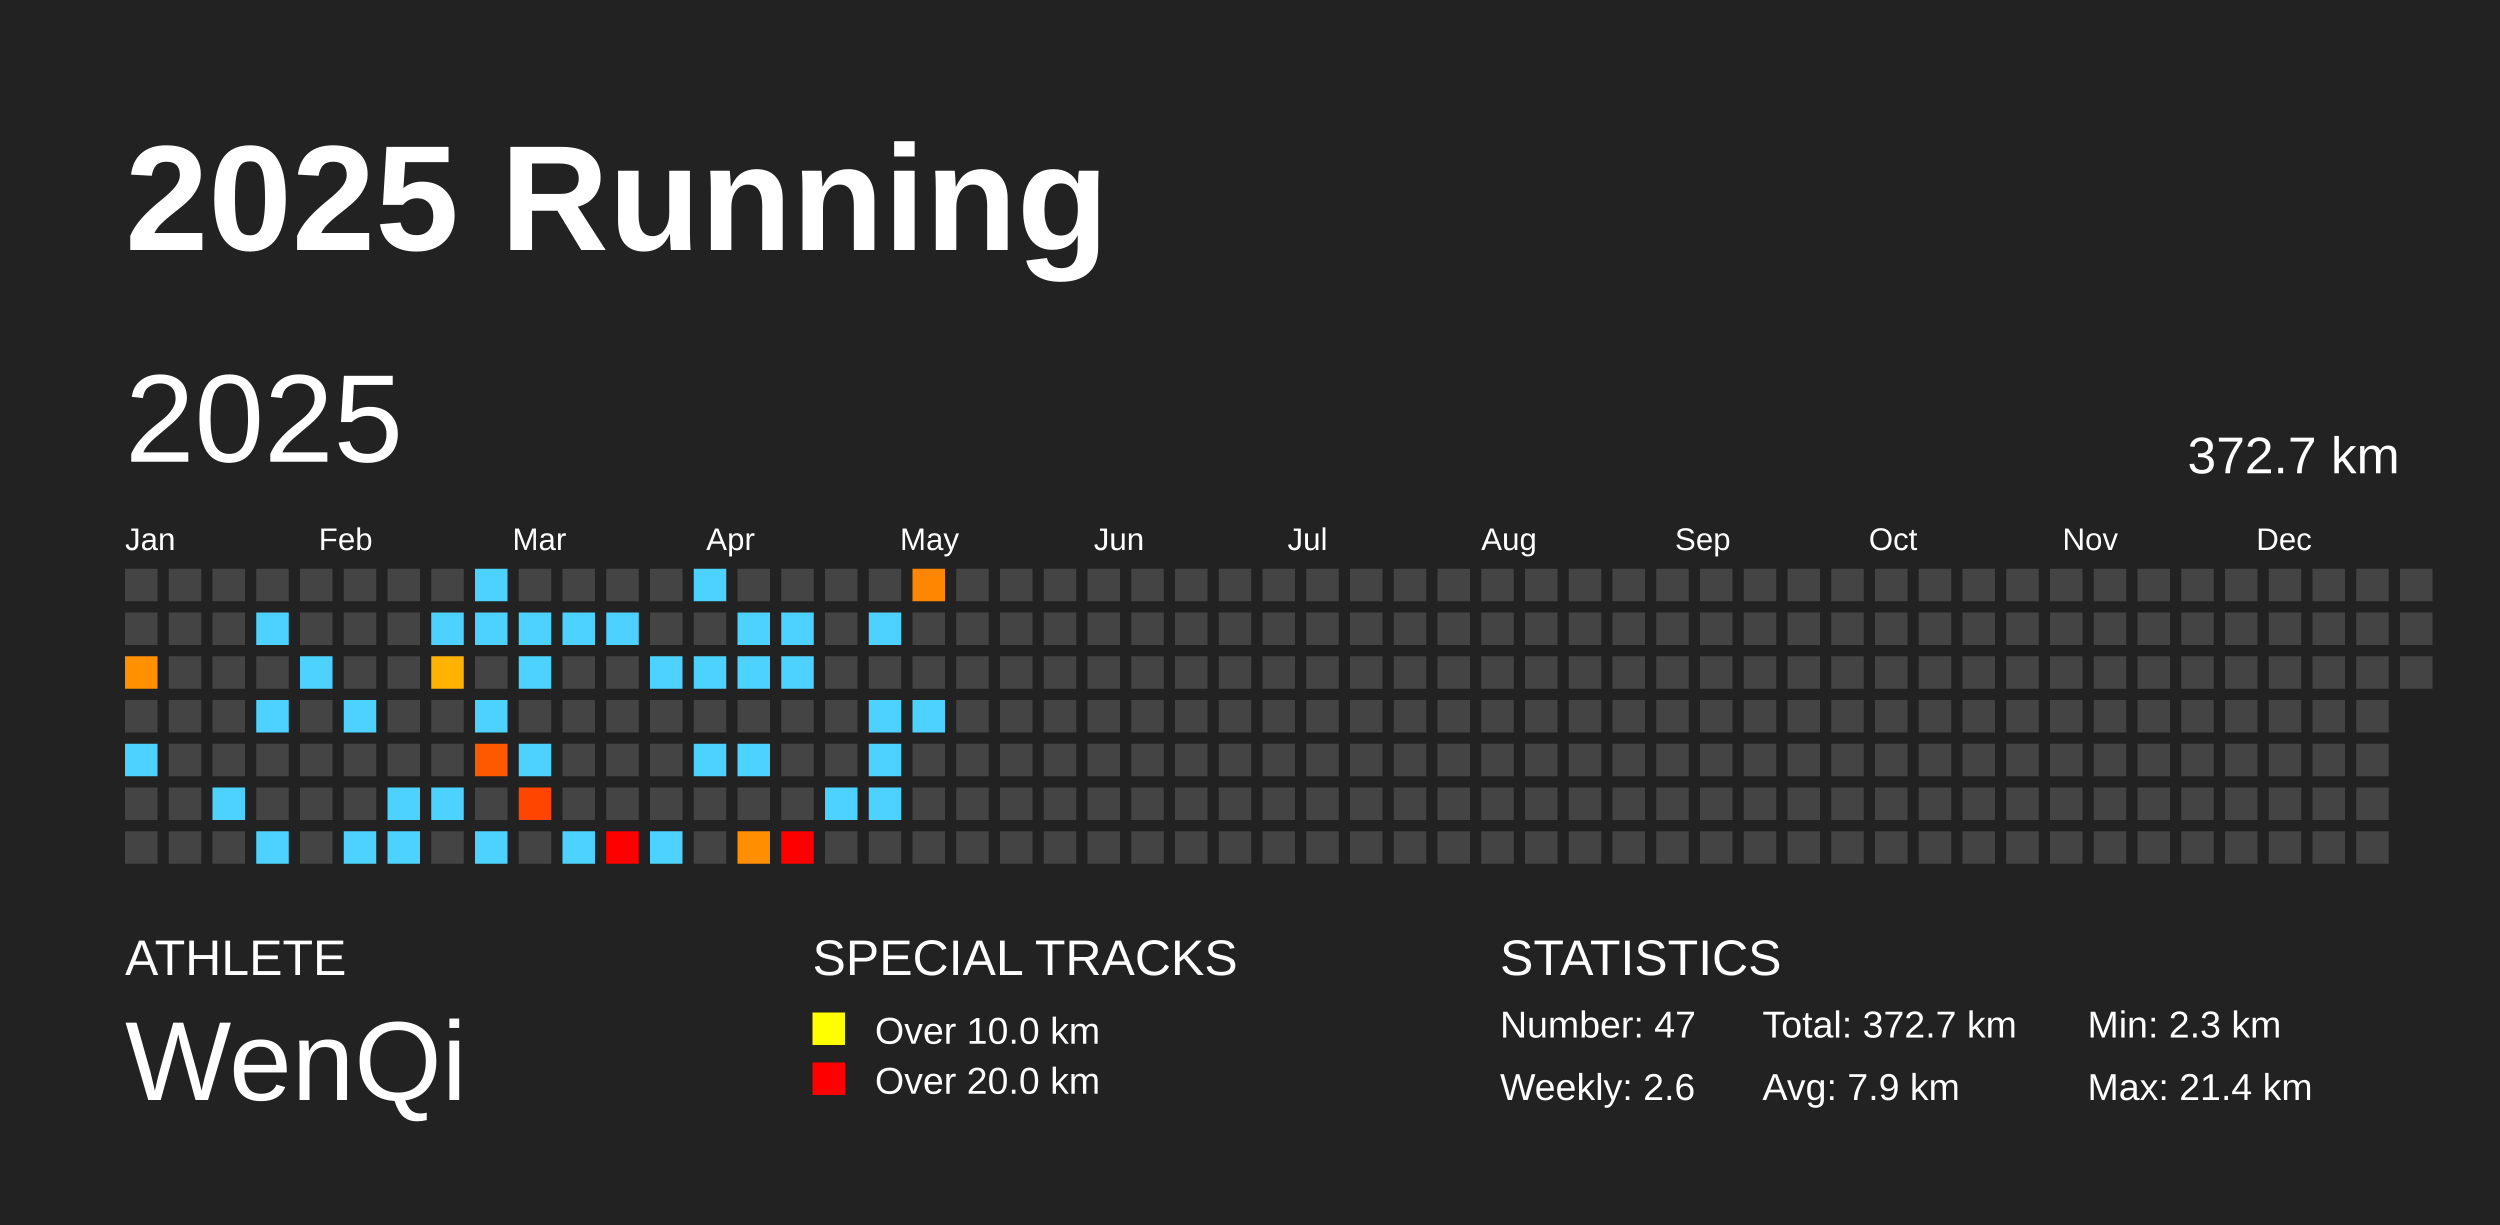
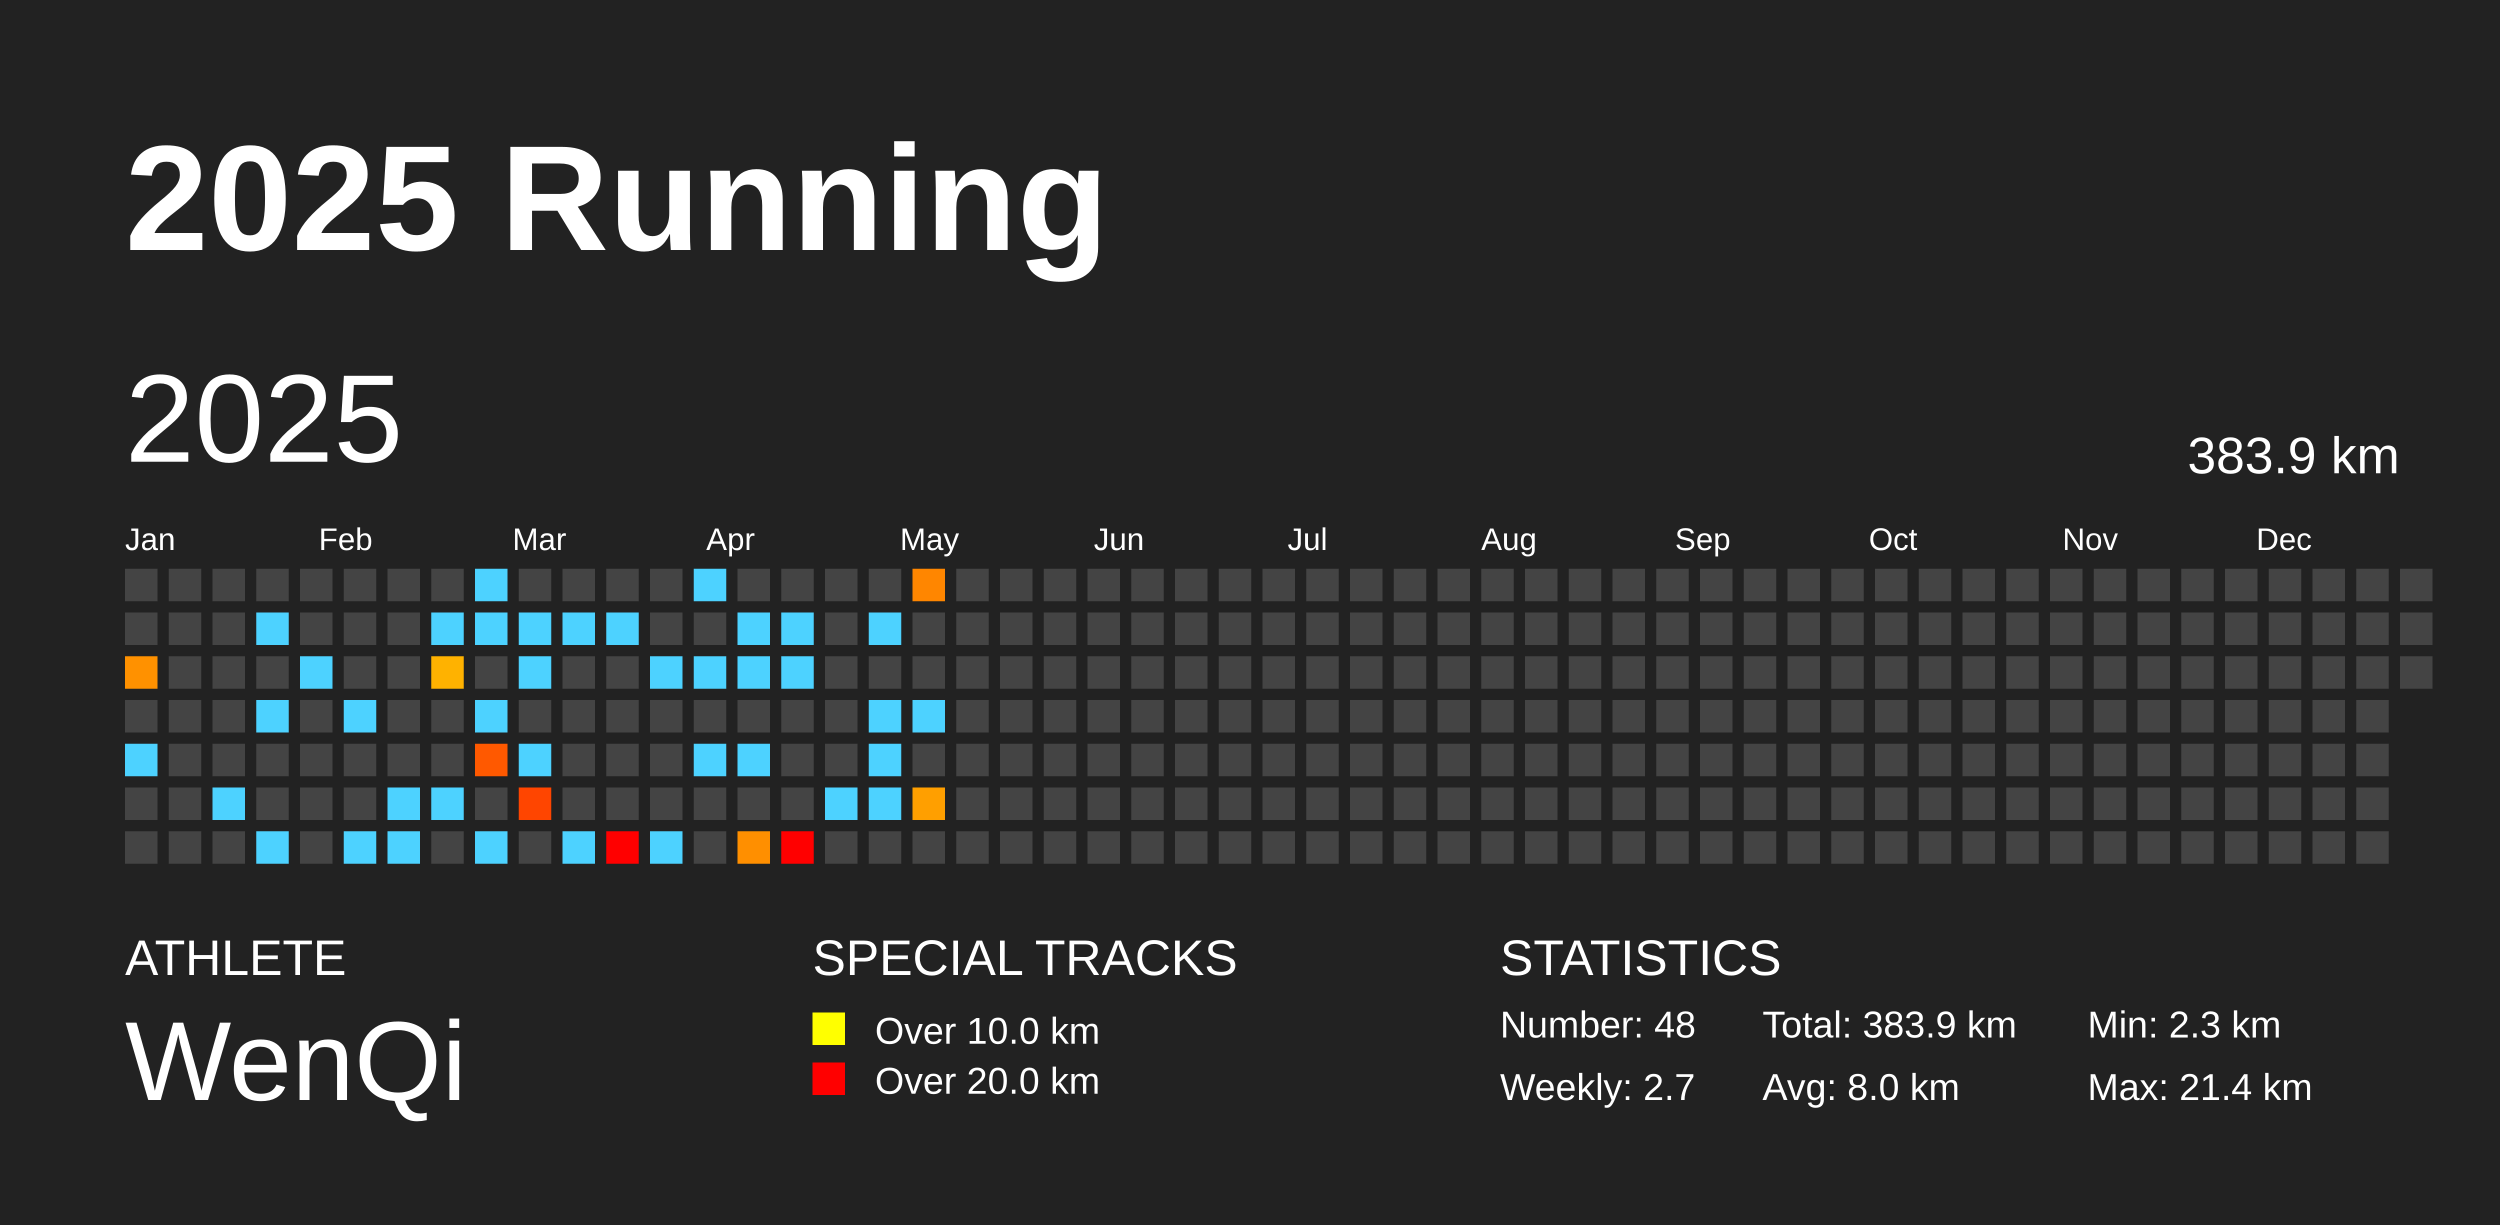
<svg xmlns="http://www.w3.org/2000/svg" baseProfile="full" height="98mm" version="1.1" viewBox="0,0,200,98" width="200mm">
  <defs />
  <rect fill="#222222" height="98" width="200" x="0" y="0" />
  <text fill="#FFFFFF" style="font-size:12px; font-family:Arial; font-weight:bold;" x="10" y="20">2025 Running</text>
  <text fill="#FFFFFF" style="font-size:4px; font-family:Arial" x="10" y="78">ATHLETE</text>
  <text fill="#FFFFFF" style="font-size:9px; font-family:Arial" x="10" y="88">WenQi</text>
  <text fill="#FFFFFF" style="font-size:4px; font-family:Arial" x="65" y="78">SPECIAL TRACKS</text>
  <rect fill="yellow" height="2.6" width="2.6" x="65" y="81" />
  <text fill="#FFFFFF" style="font-size:3px; font-family:Arial" x="70" y="83.5">Over 10.0 km</text>
  <rect fill="red" height="2.6" width="2.6" x="65" y="85" />
  <text fill="#FFFFFF" style="font-size:3px; font-family:Arial" x="70" y="87.5">Over 20.0 km</text>
  <text fill="#FFFFFF" style="font-size:4px; font-family:Arial" x="120" y="78">STATISTICS</text>
-   <text fill="#FFFFFF" style="font-size:3px; font-family:Arial" x="120" y="83">Number: 47</text>
-   <text fill="#FFFFFF" style="font-size:3px; font-family:Arial" x="120" y="88">Weekly: 2.6</text>
-   <text fill="#FFFFFF" style="font-size:3px; font-family:Arial" x="141" y="83">Total: 372.7 km</text>
-   <text fill="#FFFFFF" style="font-size:3px; font-family:Arial" x="141" y="88">Avg: 7.9 km</text>
+   <text fill="#FFFFFF" style="font-size:3px; font-family:Arial" x="120" y="83">Number: 48</text>
+   <text fill="#FFFFFF" style="font-size:3px; font-family:Arial" x="120" y="88">Weekly: 2.7</text>
+   <text fill="#FFFFFF" style="font-size:3px; font-family:Arial" x="141" y="83">Total: 383.9 km</text>
+   <text fill="#FFFFFF" style="font-size:3px; font-family:Arial" x="141" y="88">Avg: 8.0 km</text>
  <text fill="#FFFFFF" style="font-size:3px; font-family:Arial" x="167" y="83">Min: 2.3 km</text>
  <text fill="#FFFFFF" style="font-size:3px; font-family:Arial" x="167" y="88">Max: 21.4 km</text>
  <text dominant-baseline="hanging" fill="#FFFFFF" style="font-size:10.0px; font-family:Arial;" x="10" y="30">2025</text>
-   <text dominant-baseline="hanging" fill="#FFFFFF" style="font-size:4.125px; font-family:Arial;" x="175" y="35">372.7 km</text>
+   <text dominant-baseline="hanging" fill="#FFFFFF" style="font-size:4.125px; font-family:Arial;" x="175" y="35">383.9 km</text>
  <text fill="#FFFFFF" style="font-size:2.5px; font-family:Arial" x="10.0" y="44">Jan</text>
  <text fill="#FFFFFF" style="font-size:2.5px; font-family:Arial" x="25.5" y="44">Feb</text>
  <text fill="#FFFFFF" style="font-size:2.5px; font-family:Arial" x="41.0" y="44">Mar</text>
  <text fill="#FFFFFF" style="font-size:2.5px; font-family:Arial" x="56.5" y="44">Apr</text>
  <text fill="#FFFFFF" style="font-size:2.5px; font-family:Arial" x="72.0" y="44">May</text>
  <text fill="#FFFFFF" style="font-size:2.5px; font-family:Arial" x="87.5" y="44">Jun</text>
  <text fill="#FFFFFF" style="font-size:2.5px; font-family:Arial" x="103.0" y="44">Jul</text>
  <text fill="#FFFFFF" style="font-size:2.5px; font-family:Arial" x="118.5" y="44">Aug</text>
  <text fill="#FFFFFF" style="font-size:2.5px; font-family:Arial" x="134.0" y="44">Sep</text>
  <text fill="#FFFFFF" style="font-size:2.5px; font-family:Arial" x="149.5" y="44">Oct</text>
  <text fill="#FFFFFF" style="font-size:2.5px; font-family:Arial" x="165.0" y="44">Nov</text>
  <text fill="#FFFFFF" style="font-size:2.5px; font-family:Arial" x="180.5" y="44">Dec</text>
  <rect fill="#444444" height="2.6" width="2.6" x="10.0" y="45.5" />
  <rect fill="#444444" height="2.6" width="2.6" x="10.0" y="49.0" />
  <rect fill="#ff9100" height="2.6" width="2.6" x="10.0" y="52.5" />
  <rect fill="#444444" height="2.6" width="2.6" x="10.0" y="56.0" />
  <rect fill="#4dd2ff" height="2.6" width="2.6" x="10.0" y="59.5" />
  <rect fill="#444444" height="2.6" width="2.6" x="10.0" y="63.0" />
  <rect fill="#444444" height="2.6" width="2.6" x="10.0" y="66.5" />
  <rect fill="#444444" height="2.6" width="2.6" x="13.5" y="45.5" />
  <rect fill="#444444" height="2.6" width="2.6" x="13.5" y="49.0" />
  <rect fill="#444444" height="2.6" width="2.6" x="13.5" y="52.5" />
  <rect fill="#444444" height="2.6" width="2.6" x="13.5" y="56.0" />
  <rect fill="#444444" height="2.6" width="2.6" x="13.5" y="59.5" />
  <rect fill="#444444" height="2.6" width="2.6" x="13.5" y="63.0" />
  <rect fill="#444444" height="2.6" width="2.6" x="13.5" y="66.5" />
  <rect fill="#444444" height="2.6" width="2.6" x="17.0" y="45.5" />
  <rect fill="#444444" height="2.6" width="2.6" x="17.0" y="49.0" />
  <rect fill="#444444" height="2.6" width="2.6" x="17.0" y="52.5" />
  <rect fill="#444444" height="2.6" width="2.6" x="17.0" y="56.0" />
  <rect fill="#444444" height="2.6" width="2.6" x="17.0" y="59.5" />
  <rect fill="#4dd2ff" height="2.6" width="2.6" x="17.0" y="63.0" />
  <rect fill="#444444" height="2.6" width="2.6" x="17.0" y="66.5" />
  <rect fill="#444444" height="2.6" width="2.6" x="20.5" y="45.5" />
  <rect fill="#4dd2ff" height="2.6" width="2.6" x="20.5" y="49.0" />
  <rect fill="#444444" height="2.6" width="2.6" x="20.5" y="52.5" />
  <rect fill="#4dd2ff" height="2.6" width="2.6" x="20.5" y="56.0" />
  <rect fill="#444444" height="2.6" width="2.6" x="20.5" y="59.5" />
  <rect fill="#444444" height="2.6" width="2.6" x="20.5" y="63.0" />
  <rect fill="#4dd2ff" height="2.6" width="2.6" x="20.5" y="66.5" />
  <rect fill="#444444" height="2.6" width="2.6" x="24.0" y="45.5" />
  <rect fill="#444444" height="2.6" width="2.6" x="24.0" y="49.0" />
  <rect fill="#4dd2ff" height="2.6" width="2.6" x="24.0" y="52.5" />
  <rect fill="#444444" height="2.6" width="2.6" x="24.0" y="56.0" />
  <rect fill="#444444" height="2.6" width="2.6" x="24.0" y="59.5" />
  <rect fill="#444444" height="2.6" width="2.6" x="24.0" y="63.0" />
  <rect fill="#444444" height="2.6" width="2.6" x="24.0" y="66.5" />
  <rect fill="#444444" height="2.6" width="2.6" x="27.5" y="45.5" />
  <rect fill="#444444" height="2.6" width="2.6" x="27.5" y="49.0" />
  <rect fill="#444444" height="2.6" width="2.6" x="27.5" y="52.5" />
  <rect fill="#4dd2ff" height="2.6" width="2.6" x="27.5" y="56.0" />
  <rect fill="#444444" height="2.6" width="2.6" x="27.5" y="59.5" />
  <rect fill="#444444" height="2.6" width="2.6" x="27.5" y="63.0" />
  <rect fill="#4dd2ff" height="2.6" width="2.6" x="27.5" y="66.5" />
  <rect fill="#444444" height="2.6" width="2.6" x="31.0" y="45.5" />
  <rect fill="#444444" height="2.6" width="2.6" x="31.0" y="49.0" />
  <rect fill="#444444" height="2.6" width="2.6" x="31.0" y="52.5" />
  <rect fill="#444444" height="2.6" width="2.6" x="31.0" y="56.0" />
  <rect fill="#444444" height="2.6" width="2.6" x="31.0" y="59.5" />
  <rect fill="#4dd2ff" height="2.6" width="2.6" x="31.0" y="63.0" />
  <rect fill="#4dd2ff" height="2.6" width="2.6" x="31.0" y="66.5" />
  <rect fill="#444444" height="2.6" width="2.6" x="34.5" y="45.5" />
  <rect fill="#4dd2ff" height="2.6" width="2.6" x="34.5" y="49.0" />
  <rect fill="#ffb200" height="2.6" width="2.6" x="34.5" y="52.5" />
  <rect fill="#444444" height="2.6" width="2.6" x="34.5" y="56.0" />
  <rect fill="#444444" height="2.6" width="2.6" x="34.5" y="59.5" />
  <rect fill="#4dd2ff" height="2.6" width="2.6" x="34.5" y="63.0" />
  <rect fill="#444444" height="2.6" width="2.6" x="34.5" y="66.5" />
  <rect fill="#4dd2ff" height="2.6" width="2.6" x="38.0" y="45.5" />
  <rect fill="#4dd2ff" height="2.6" width="2.6" x="38.0" y="49.0" />
  <rect fill="#444444" height="2.6" width="2.6" x="38.0" y="52.5" />
  <rect fill="#4dd2ff" height="2.6" width="2.6" x="38.0" y="56.0" />
  <rect fill="#ff5900" height="2.6" width="2.6" x="38.0" y="59.5" />
  <rect fill="#444444" height="2.6" width="2.6" x="38.0" y="63.0" />
  <rect fill="#4dd2ff" height="2.6" width="2.6" x="38.0" y="66.5" />
  <rect fill="#444444" height="2.6" width="2.6" x="41.5" y="45.5" />
  <rect fill="#4dd2ff" height="2.6" width="2.6" x="41.5" y="49.0" />
  <rect fill="#4dd2ff" height="2.6" width="2.6" x="41.5" y="52.5" />
  <rect fill="#444444" height="2.6" width="2.6" x="41.5" y="56.0" />
  <rect fill="#4dd2ff" height="2.6" width="2.6" x="41.5" y="59.5" />
  <rect fill="#ff4500" height="2.6" width="2.6" x="41.5" y="63.0" />
  <rect fill="#444444" height="2.6" width="2.6" x="41.5" y="66.5" />
  <rect fill="#444444" height="2.6" width="2.6" x="45.0" y="45.5" />
  <rect fill="#4dd2ff" height="2.6" width="2.6" x="45.0" y="49.0" />
  <rect fill="#444444" height="2.6" width="2.6" x="45.0" y="52.5" />
  <rect fill="#444444" height="2.6" width="2.6" x="45.0" y="56.0" />
  <rect fill="#444444" height="2.6" width="2.6" x="45.0" y="59.5" />
  <rect fill="#444444" height="2.6" width="2.6" x="45.0" y="63.0" />
  <rect fill="#4dd2ff" height="2.6" width="2.6" x="45.0" y="66.5" />
  <rect fill="#444444" height="2.6" width="2.6" x="48.5" y="45.5" />
  <rect fill="#4dd2ff" height="2.6" width="2.6" x="48.5" y="49.0" />
  <rect fill="#444444" height="2.6" width="2.6" x="48.5" y="52.5" />
  <rect fill="#444444" height="2.6" width="2.6" x="48.5" y="56.0" />
  <rect fill="#444444" height="2.6" width="2.6" x="48.5" y="59.5" />
  <rect fill="#444444" height="2.6" width="2.6" x="48.5" y="63.0" />
  <rect fill="red" height="2.6" width="2.6" x="48.5" y="66.5" />
  <rect fill="#444444" height="2.6" width="2.6" x="52.0" y="45.5" />
  <rect fill="#444444" height="2.6" width="2.6" x="52.0" y="49.0" />
  <rect fill="#4dd2ff" height="2.6" width="2.6" x="52.0" y="52.5" />
  <rect fill="#444444" height="2.6" width="2.6" x="52.0" y="56.0" />
  <rect fill="#444444" height="2.6" width="2.6" x="52.0" y="59.5" />
  <rect fill="#444444" height="2.6" width="2.6" x="52.0" y="63.0" />
  <rect fill="#4dd2ff" height="2.6" width="2.6" x="52.0" y="66.5" />
  <rect fill="#4dd2ff" height="2.6" width="2.6" x="55.5" y="45.5" />
  <rect fill="#444444" height="2.6" width="2.6" x="55.5" y="49.0" />
  <rect fill="#4dd2ff" height="2.6" width="2.6" x="55.5" y="52.5" />
  <rect fill="#444444" height="2.6" width="2.6" x="55.5" y="56.0" />
  <rect fill="#4dd2ff" height="2.6" width="2.6" x="55.5" y="59.5" />
  <rect fill="#444444" height="2.6" width="2.6" x="55.5" y="63.0" />
  <rect fill="#444444" height="2.6" width="2.6" x="55.5" y="66.5" />
  <rect fill="#444444" height="2.6" width="2.6" x="59.0" y="45.5" />
  <rect fill="#4dd2ff" height="2.6" width="2.6" x="59.0" y="49.0" />
  <rect fill="#4dd2ff" height="2.6" width="2.6" x="59.0" y="52.5" />
  <rect fill="#444444" height="2.6" width="2.6" x="59.0" y="56.0" />
  <rect fill="#4dd2ff" height="2.6" width="2.6" x="59.0" y="59.5" />
  <rect fill="#444444" height="2.6" width="2.6" x="59.0" y="63.0" />
  <rect fill="#ff8f00" height="2.6" width="2.6" x="59.0" y="66.5" />
  <rect fill="#444444" height="2.6" width="2.6" x="62.5" y="45.5" />
  <rect fill="#4dd2ff" height="2.6" width="2.6" x="62.5" y="49.0" />
  <rect fill="#4dd2ff" height="2.6" width="2.6" x="62.5" y="52.5" />
  <rect fill="#444444" height="2.6" width="2.6" x="62.5" y="56.0" />
  <rect fill="#444444" height="2.6" width="2.6" x="62.5" y="59.5" />
  <rect fill="#444444" height="2.6" width="2.6" x="62.5" y="63.0" />
  <rect fill="red" height="2.6" width="2.6" x="62.5" y="66.5" />
  <rect fill="#444444" height="2.6" width="2.6" x="66.0" y="45.5" />
  <rect fill="#444444" height="2.6" width="2.6" x="66.0" y="49.0" />
  <rect fill="#444444" height="2.6" width="2.6" x="66.0" y="52.5" />
  <rect fill="#444444" height="2.6" width="2.6" x="66.0" y="56.0" />
  <rect fill="#444444" height="2.6" width="2.6" x="66.0" y="59.5" />
  <rect fill="#4dd2ff" height="2.6" width="2.6" x="66.0" y="63.0" />
  <rect fill="#444444" height="2.6" width="2.6" x="66.0" y="66.5" />
  <rect fill="#444444" height="2.6" width="2.6" x="69.5" y="45.5" />
  <rect fill="#4dd2ff" height="2.6" width="2.6" x="69.5" y="49.0" />
  <rect fill="#444444" height="2.6" width="2.6" x="69.5" y="52.5" />
  <rect fill="#4dd2ff" height="2.6" width="2.6" x="69.5" y="56.0" />
  <rect fill="#4dd2ff" height="2.6" width="2.6" x="69.5" y="59.5" />
  <rect fill="#4dd2ff" height="2.6" width="2.6" x="69.5" y="63.0" />
  <rect fill="#444444" height="2.6" width="2.6" x="69.5" y="66.5" />
  <rect fill="#ff8600" height="2.6" width="2.6" x="73.0" y="45.5" />
  <rect fill="#444444" height="2.6" width="2.6" x="73.0" y="49.0" />
  <rect fill="#444444" height="2.6" width="2.6" x="73.0" y="52.5" />
  <rect fill="#4dd2ff" height="2.6" width="2.6" x="73.0" y="56.0" />
  <rect fill="#444444" height="2.6" width="2.6" x="73.0" y="59.5" />
-   <rect fill="#444444" height="2.6" width="2.6" x="73.0" y="63.0" />
+   <rect fill="#ff9f00" height="2.6" width="2.6" x="73.0" y="63.0" />
  <rect fill="#444444" height="2.6" width="2.6" x="73.0" y="66.5" />
  <rect fill="#444444" height="2.6" width="2.6" x="76.5" y="45.5" />
  <rect fill="#444444" height="2.6" width="2.6" x="76.5" y="49.0" />
  <rect fill="#444444" height="2.6" width="2.6" x="76.5" y="52.5" />
  <rect fill="#444444" height="2.6" width="2.6" x="76.5" y="56.0" />
  <rect fill="#444444" height="2.6" width="2.6" x="76.5" y="59.5" />
  <rect fill="#444444" height="2.6" width="2.6" x="76.5" y="63.0" />
  <rect fill="#444444" height="2.6" width="2.6" x="76.5" y="66.5" />
  <rect fill="#444444" height="2.6" width="2.6" x="80.0" y="45.5" />
  <rect fill="#444444" height="2.6" width="2.6" x="80.0" y="49.0" />
  <rect fill="#444444" height="2.6" width="2.6" x="80.0" y="52.5" />
  <rect fill="#444444" height="2.6" width="2.6" x="80.0" y="56.0" />
  <rect fill="#444444" height="2.6" width="2.6" x="80.0" y="59.5" />
  <rect fill="#444444" height="2.6" width="2.6" x="80.0" y="63.0" />
  <rect fill="#444444" height="2.6" width="2.6" x="80.0" y="66.5" />
  <rect fill="#444444" height="2.6" width="2.6" x="83.5" y="45.5" />
  <rect fill="#444444" height="2.6" width="2.6" x="83.5" y="49.0" />
  <rect fill="#444444" height="2.6" width="2.6" x="83.5" y="52.5" />
  <rect fill="#444444" height="2.6" width="2.6" x="83.5" y="56.0" />
  <rect fill="#444444" height="2.6" width="2.6" x="83.5" y="59.5" />
  <rect fill="#444444" height="2.6" width="2.6" x="83.5" y="63.0" />
  <rect fill="#444444" height="2.6" width="2.6" x="83.5" y="66.5" />
  <rect fill="#444444" height="2.6" width="2.6" x="87.0" y="45.5" />
  <rect fill="#444444" height="2.6" width="2.6" x="87.0" y="49.0" />
  <rect fill="#444444" height="2.6" width="2.6" x="87.0" y="52.5" />
  <rect fill="#444444" height="2.6" width="2.6" x="87.0" y="56.0" />
  <rect fill="#444444" height="2.6" width="2.6" x="87.0" y="59.5" />
  <rect fill="#444444" height="2.6" width="2.6" x="87.0" y="63.0" />
  <rect fill="#444444" height="2.6" width="2.6" x="87.0" y="66.5" />
  <rect fill="#444444" height="2.6" width="2.6" x="90.5" y="45.5" />
  <rect fill="#444444" height="2.6" width="2.6" x="90.5" y="49.0" />
  <rect fill="#444444" height="2.6" width="2.6" x="90.5" y="52.5" />
  <rect fill="#444444" height="2.6" width="2.6" x="90.5" y="56.0" />
  <rect fill="#444444" height="2.6" width="2.6" x="90.5" y="59.5" />
  <rect fill="#444444" height="2.6" width="2.6" x="90.5" y="63.0" />
  <rect fill="#444444" height="2.6" width="2.6" x="90.5" y="66.5" />
  <rect fill="#444444" height="2.6" width="2.6" x="94.0" y="45.5" />
  <rect fill="#444444" height="2.6" width="2.6" x="94.0" y="49.0" />
  <rect fill="#444444" height="2.6" width="2.6" x="94.0" y="52.5" />
  <rect fill="#444444" height="2.6" width="2.6" x="94.0" y="56.0" />
  <rect fill="#444444" height="2.6" width="2.6" x="94.0" y="59.5" />
  <rect fill="#444444" height="2.6" width="2.6" x="94.0" y="63.0" />
  <rect fill="#444444" height="2.6" width="2.6" x="94.0" y="66.5" />
  <rect fill="#444444" height="2.6" width="2.6" x="97.5" y="45.5" />
  <rect fill="#444444" height="2.6" width="2.6" x="97.5" y="49.0" />
  <rect fill="#444444" height="2.6" width="2.6" x="97.5" y="52.5" />
  <rect fill="#444444" height="2.6" width="2.6" x="97.5" y="56.0" />
  <rect fill="#444444" height="2.6" width="2.6" x="97.5" y="59.5" />
  <rect fill="#444444" height="2.6" width="2.6" x="97.5" y="63.0" />
  <rect fill="#444444" height="2.6" width="2.6" x="97.5" y="66.5" />
  <rect fill="#444444" height="2.6" width="2.6" x="101.0" y="45.5" />
  <rect fill="#444444" height="2.6" width="2.6" x="101.0" y="49.0" />
  <rect fill="#444444" height="2.6" width="2.6" x="101.0" y="52.5" />
  <rect fill="#444444" height="2.6" width="2.6" x="101.0" y="56.0" />
  <rect fill="#444444" height="2.6" width="2.6" x="101.0" y="59.5" />
  <rect fill="#444444" height="2.6" width="2.6" x="101.0" y="63.0" />
  <rect fill="#444444" height="2.6" width="2.6" x="101.0" y="66.5" />
  <rect fill="#444444" height="2.6" width="2.6" x="104.5" y="45.5" />
  <rect fill="#444444" height="2.6" width="2.6" x="104.5" y="49.0" />
  <rect fill="#444444" height="2.6" width="2.6" x="104.5" y="52.5" />
  <rect fill="#444444" height="2.6" width="2.6" x="104.5" y="56.0" />
  <rect fill="#444444" height="2.6" width="2.6" x="104.5" y="59.5" />
  <rect fill="#444444" height="2.6" width="2.6" x="104.5" y="63.0" />
  <rect fill="#444444" height="2.6" width="2.6" x="104.5" y="66.5" />
  <rect fill="#444444" height="2.6" width="2.6" x="108.0" y="45.5" />
  <rect fill="#444444" height="2.6" width="2.6" x="108.0" y="49.0" />
  <rect fill="#444444" height="2.6" width="2.6" x="108.0" y="52.5" />
  <rect fill="#444444" height="2.6" width="2.6" x="108.0" y="56.0" />
  <rect fill="#444444" height="2.6" width="2.6" x="108.0" y="59.5" />
  <rect fill="#444444" height="2.6" width="2.6" x="108.0" y="63.0" />
  <rect fill="#444444" height="2.6" width="2.6" x="108.0" y="66.5" />
  <rect fill="#444444" height="2.6" width="2.6" x="111.5" y="45.5" />
  <rect fill="#444444" height="2.6" width="2.6" x="111.5" y="49.0" />
  <rect fill="#444444" height="2.6" width="2.6" x="111.5" y="52.5" />
  <rect fill="#444444" height="2.6" width="2.6" x="111.5" y="56.0" />
  <rect fill="#444444" height="2.6" width="2.6" x="111.5" y="59.5" />
  <rect fill="#444444" height="2.6" width="2.6" x="111.5" y="63.0" />
  <rect fill="#444444" height="2.6" width="2.6" x="111.5" y="66.5" />
  <rect fill="#444444" height="2.6" width="2.6" x="115.0" y="45.5" />
  <rect fill="#444444" height="2.6" width="2.6" x="115.0" y="49.0" />
  <rect fill="#444444" height="2.6" width="2.6" x="115.0" y="52.5" />
  <rect fill="#444444" height="2.6" width="2.6" x="115.0" y="56.0" />
  <rect fill="#444444" height="2.6" width="2.6" x="115.0" y="59.5" />
  <rect fill="#444444" height="2.6" width="2.6" x="115.0" y="63.0" />
  <rect fill="#444444" height="2.6" width="2.6" x="115.0" y="66.5" />
  <rect fill="#444444" height="2.6" width="2.6" x="118.5" y="45.5" />
  <rect fill="#444444" height="2.6" width="2.6" x="118.5" y="49.0" />
  <rect fill="#444444" height="2.6" width="2.6" x="118.5" y="52.5" />
  <rect fill="#444444" height="2.6" width="2.6" x="118.5" y="56.0" />
  <rect fill="#444444" height="2.6" width="2.6" x="118.5" y="59.5" />
  <rect fill="#444444" height="2.6" width="2.6" x="118.5" y="63.0" />
  <rect fill="#444444" height="2.6" width="2.6" x="118.5" y="66.5" />
  <rect fill="#444444" height="2.6" width="2.6" x="122.0" y="45.5" />
  <rect fill="#444444" height="2.6" width="2.6" x="122.0" y="49.0" />
  <rect fill="#444444" height="2.6" width="2.6" x="122.0" y="52.5" />
  <rect fill="#444444" height="2.6" width="2.6" x="122.0" y="56.0" />
  <rect fill="#444444" height="2.6" width="2.6" x="122.0" y="59.5" />
  <rect fill="#444444" height="2.6" width="2.6" x="122.0" y="63.0" />
  <rect fill="#444444" height="2.6" width="2.6" x="122.0" y="66.5" />
  <rect fill="#444444" height="2.6" width="2.6" x="125.5" y="45.5" />
  <rect fill="#444444" height="2.6" width="2.6" x="125.5" y="49.0" />
  <rect fill="#444444" height="2.6" width="2.6" x="125.5" y="52.5" />
  <rect fill="#444444" height="2.6" width="2.6" x="125.5" y="56.0" />
  <rect fill="#444444" height="2.6" width="2.6" x="125.5" y="59.5" />
  <rect fill="#444444" height="2.6" width="2.6" x="125.5" y="63.0" />
  <rect fill="#444444" height="2.6" width="2.6" x="125.5" y="66.5" />
  <rect fill="#444444" height="2.6" width="2.6" x="129.0" y="45.5" />
  <rect fill="#444444" height="2.6" width="2.6" x="129.0" y="49.0" />
  <rect fill="#444444" height="2.6" width="2.6" x="129.0" y="52.5" />
  <rect fill="#444444" height="2.6" width="2.6" x="129.0" y="56.0" />
  <rect fill="#444444" height="2.6" width="2.6" x="129.0" y="59.5" />
  <rect fill="#444444" height="2.6" width="2.6" x="129.0" y="63.0" />
  <rect fill="#444444" height="2.6" width="2.6" x="129.0" y="66.5" />
  <rect fill="#444444" height="2.6" width="2.6" x="132.5" y="45.5" />
  <rect fill="#444444" height="2.6" width="2.6" x="132.5" y="49.0" />
  <rect fill="#444444" height="2.6" width="2.6" x="132.5" y="52.5" />
  <rect fill="#444444" height="2.6" width="2.6" x="132.5" y="56.0" />
  <rect fill="#444444" height="2.6" width="2.6" x="132.5" y="59.5" />
  <rect fill="#444444" height="2.6" width="2.6" x="132.5" y="63.0" />
  <rect fill="#444444" height="2.6" width="2.6" x="132.5" y="66.5" />
  <rect fill="#444444" height="2.6" width="2.6" x="136.0" y="45.5" />
  <rect fill="#444444" height="2.6" width="2.6" x="136.0" y="49.0" />
  <rect fill="#444444" height="2.6" width="2.6" x="136.0" y="52.5" />
  <rect fill="#444444" height="2.6" width="2.6" x="136.0" y="56.0" />
  <rect fill="#444444" height="2.6" width="2.6" x="136.0" y="59.5" />
  <rect fill="#444444" height="2.6" width="2.6" x="136.0" y="63.0" />
  <rect fill="#444444" height="2.6" width="2.6" x="136.0" y="66.5" />
  <rect fill="#444444" height="2.6" width="2.6" x="139.5" y="45.5" />
  <rect fill="#444444" height="2.6" width="2.6" x="139.5" y="49.0" />
  <rect fill="#444444" height="2.6" width="2.6" x="139.5" y="52.5" />
  <rect fill="#444444" height="2.6" width="2.6" x="139.5" y="56.0" />
  <rect fill="#444444" height="2.6" width="2.6" x="139.5" y="59.5" />
  <rect fill="#444444" height="2.6" width="2.6" x="139.5" y="63.0" />
  <rect fill="#444444" height="2.6" width="2.6" x="139.5" y="66.5" />
  <rect fill="#444444" height="2.6" width="2.6" x="143.0" y="45.5" />
  <rect fill="#444444" height="2.6" width="2.6" x="143.0" y="49.0" />
  <rect fill="#444444" height="2.6" width="2.6" x="143.0" y="52.5" />
  <rect fill="#444444" height="2.6" width="2.6" x="143.0" y="56.0" />
  <rect fill="#444444" height="2.6" width="2.6" x="143.0" y="59.5" />
  <rect fill="#444444" height="2.6" width="2.6" x="143.0" y="63.0" />
  <rect fill="#444444" height="2.6" width="2.6" x="143.0" y="66.5" />
  <rect fill="#444444" height="2.6" width="2.6" x="146.5" y="45.5" />
  <rect fill="#444444" height="2.6" width="2.6" x="146.5" y="49.0" />
  <rect fill="#444444" height="2.6" width="2.6" x="146.5" y="52.5" />
  <rect fill="#444444" height="2.6" width="2.6" x="146.5" y="56.0" />
  <rect fill="#444444" height="2.6" width="2.6" x="146.5" y="59.5" />
  <rect fill="#444444" height="2.6" width="2.6" x="146.5" y="63.0" />
  <rect fill="#444444" height="2.6" width="2.6" x="146.5" y="66.5" />
  <rect fill="#444444" height="2.6" width="2.6" x="150.0" y="45.5" />
  <rect fill="#444444" height="2.6" width="2.6" x="150.0" y="49.0" />
  <rect fill="#444444" height="2.6" width="2.6" x="150.0" y="52.5" />
  <rect fill="#444444" height="2.6" width="2.6" x="150.0" y="56.0" />
  <rect fill="#444444" height="2.6" width="2.6" x="150.0" y="59.5" />
  <rect fill="#444444" height="2.6" width="2.6" x="150.0" y="63.0" />
  <rect fill="#444444" height="2.6" width="2.6" x="150.0" y="66.5" />
  <rect fill="#444444" height="2.6" width="2.6" x="153.5" y="45.5" />
  <rect fill="#444444" height="2.6" width="2.6" x="153.5" y="49.0" />
  <rect fill="#444444" height="2.6" width="2.6" x="153.5" y="52.5" />
  <rect fill="#444444" height="2.6" width="2.6" x="153.5" y="56.0" />
  <rect fill="#444444" height="2.6" width="2.6" x="153.5" y="59.5" />
  <rect fill="#444444" height="2.6" width="2.6" x="153.5" y="63.0" />
  <rect fill="#444444" height="2.6" width="2.6" x="153.5" y="66.5" />
  <rect fill="#444444" height="2.6" width="2.6" x="157.0" y="45.5" />
  <rect fill="#444444" height="2.6" width="2.6" x="157.0" y="49.0" />
  <rect fill="#444444" height="2.6" width="2.6" x="157.0" y="52.5" />
  <rect fill="#444444" height="2.6" width="2.6" x="157.0" y="56.0" />
  <rect fill="#444444" height="2.6" width="2.6" x="157.0" y="59.5" />
  <rect fill="#444444" height="2.6" width="2.6" x="157.0" y="63.0" />
  <rect fill="#444444" height="2.6" width="2.6" x="157.0" y="66.5" />
  <rect fill="#444444" height="2.6" width="2.6" x="160.5" y="45.5" />
  <rect fill="#444444" height="2.6" width="2.6" x="160.5" y="49.0" />
  <rect fill="#444444" height="2.6" width="2.6" x="160.5" y="52.5" />
  <rect fill="#444444" height="2.6" width="2.6" x="160.5" y="56.0" />
  <rect fill="#444444" height="2.6" width="2.6" x="160.5" y="59.5" />
  <rect fill="#444444" height="2.6" width="2.6" x="160.5" y="63.0" />
  <rect fill="#444444" height="2.6" width="2.6" x="160.5" y="66.5" />
  <rect fill="#444444" height="2.6" width="2.6" x="164.0" y="45.5" />
  <rect fill="#444444" height="2.6" width="2.6" x="164.0" y="49.0" />
  <rect fill="#444444" height="2.6" width="2.6" x="164.0" y="52.5" />
  <rect fill="#444444" height="2.6" width="2.6" x="164.0" y="56.0" />
  <rect fill="#444444" height="2.6" width="2.6" x="164.0" y="59.5" />
  <rect fill="#444444" height="2.6" width="2.6" x="164.0" y="63.0" />
  <rect fill="#444444" height="2.6" width="2.6" x="164.0" y="66.5" />
  <rect fill="#444444" height="2.6" width="2.6" x="167.5" y="45.5" />
  <rect fill="#444444" height="2.6" width="2.6" x="167.5" y="49.0" />
  <rect fill="#444444" height="2.6" width="2.6" x="167.5" y="52.5" />
  <rect fill="#444444" height="2.6" width="2.6" x="167.5" y="56.0" />
  <rect fill="#444444" height="2.6" width="2.6" x="167.5" y="59.5" />
  <rect fill="#444444" height="2.6" width="2.6" x="167.5" y="63.0" />
  <rect fill="#444444" height="2.6" width="2.6" x="167.5" y="66.5" />
  <rect fill="#444444" height="2.6" width="2.6" x="171.0" y="45.5" />
  <rect fill="#444444" height="2.6" width="2.6" x="171.0" y="49.0" />
  <rect fill="#444444" height="2.6" width="2.6" x="171.0" y="52.5" />
  <rect fill="#444444" height="2.6" width="2.6" x="171.0" y="56.0" />
  <rect fill="#444444" height="2.6" width="2.6" x="171.0" y="59.5" />
  <rect fill="#444444" height="2.6" width="2.6" x="171.0" y="63.0" />
  <rect fill="#444444" height="2.6" width="2.6" x="171.0" y="66.5" />
  <rect fill="#444444" height="2.6" width="2.6" x="174.5" y="45.5" />
  <rect fill="#444444" height="2.6" width="2.6" x="174.5" y="49.0" />
  <rect fill="#444444" height="2.6" width="2.6" x="174.5" y="52.5" />
  <rect fill="#444444" height="2.6" width="2.6" x="174.5" y="56.0" />
  <rect fill="#444444" height="2.6" width="2.6" x="174.5" y="59.5" />
  <rect fill="#444444" height="2.6" width="2.6" x="174.5" y="63.0" />
  <rect fill="#444444" height="2.6" width="2.6" x="174.5" y="66.5" />
  <rect fill="#444444" height="2.6" width="2.6" x="178.0" y="45.5" />
  <rect fill="#444444" height="2.6" width="2.6" x="178.0" y="49.0" />
  <rect fill="#444444" height="2.6" width="2.6" x="178.0" y="52.5" />
  <rect fill="#444444" height="2.6" width="2.6" x="178.0" y="56.0" />
  <rect fill="#444444" height="2.6" width="2.6" x="178.0" y="59.5" />
  <rect fill="#444444" height="2.6" width="2.6" x="178.0" y="63.0" />
  <rect fill="#444444" height="2.6" width="2.6" x="178.0" y="66.5" />
  <rect fill="#444444" height="2.6" width="2.6" x="181.5" y="45.5" />
  <rect fill="#444444" height="2.6" width="2.6" x="181.5" y="49.0" />
  <rect fill="#444444" height="2.6" width="2.6" x="181.5" y="52.5" />
  <rect fill="#444444" height="2.6" width="2.6" x="181.5" y="56.0" />
  <rect fill="#444444" height="2.6" width="2.6" x="181.5" y="59.5" />
  <rect fill="#444444" height="2.6" width="2.6" x="181.5" y="63.0" />
  <rect fill="#444444" height="2.6" width="2.6" x="181.5" y="66.5" />
  <rect fill="#444444" height="2.6" width="2.6" x="185.0" y="45.5" />
  <rect fill="#444444" height="2.6" width="2.6" x="185.0" y="49.0" />
  <rect fill="#444444" height="2.6" width="2.6" x="185.0" y="52.5" />
  <rect fill="#444444" height="2.6" width="2.6" x="185.0" y="56.0" />
  <rect fill="#444444" height="2.6" width="2.6" x="185.0" y="59.5" />
  <rect fill="#444444" height="2.6" width="2.6" x="185.0" y="63.0" />
  <rect fill="#444444" height="2.6" width="2.6" x="185.0" y="66.5" />
  <rect fill="#444444" height="2.6" width="2.6" x="188.5" y="45.5" />
  <rect fill="#444444" height="2.6" width="2.6" x="188.5" y="49.0" />
  <rect fill="#444444" height="2.6" width="2.6" x="188.5" y="52.5" />
  <rect fill="#444444" height="2.6" width="2.6" x="188.5" y="56.0" />
  <rect fill="#444444" height="2.6" width="2.6" x="188.5" y="59.5" />
  <rect fill="#444444" height="2.6" width="2.6" x="188.5" y="63.0" />
  <rect fill="#444444" height="2.6" width="2.6" x="188.5" y="66.5" />
  <rect fill="#444444" height="2.6" width="2.6" x="192.0" y="45.5" />
  <rect fill="#444444" height="2.6" width="2.6" x="192.0" y="49.0" />
  <rect fill="#444444" height="2.6" width="2.6" x="192.0" y="52.5" />
</svg>
